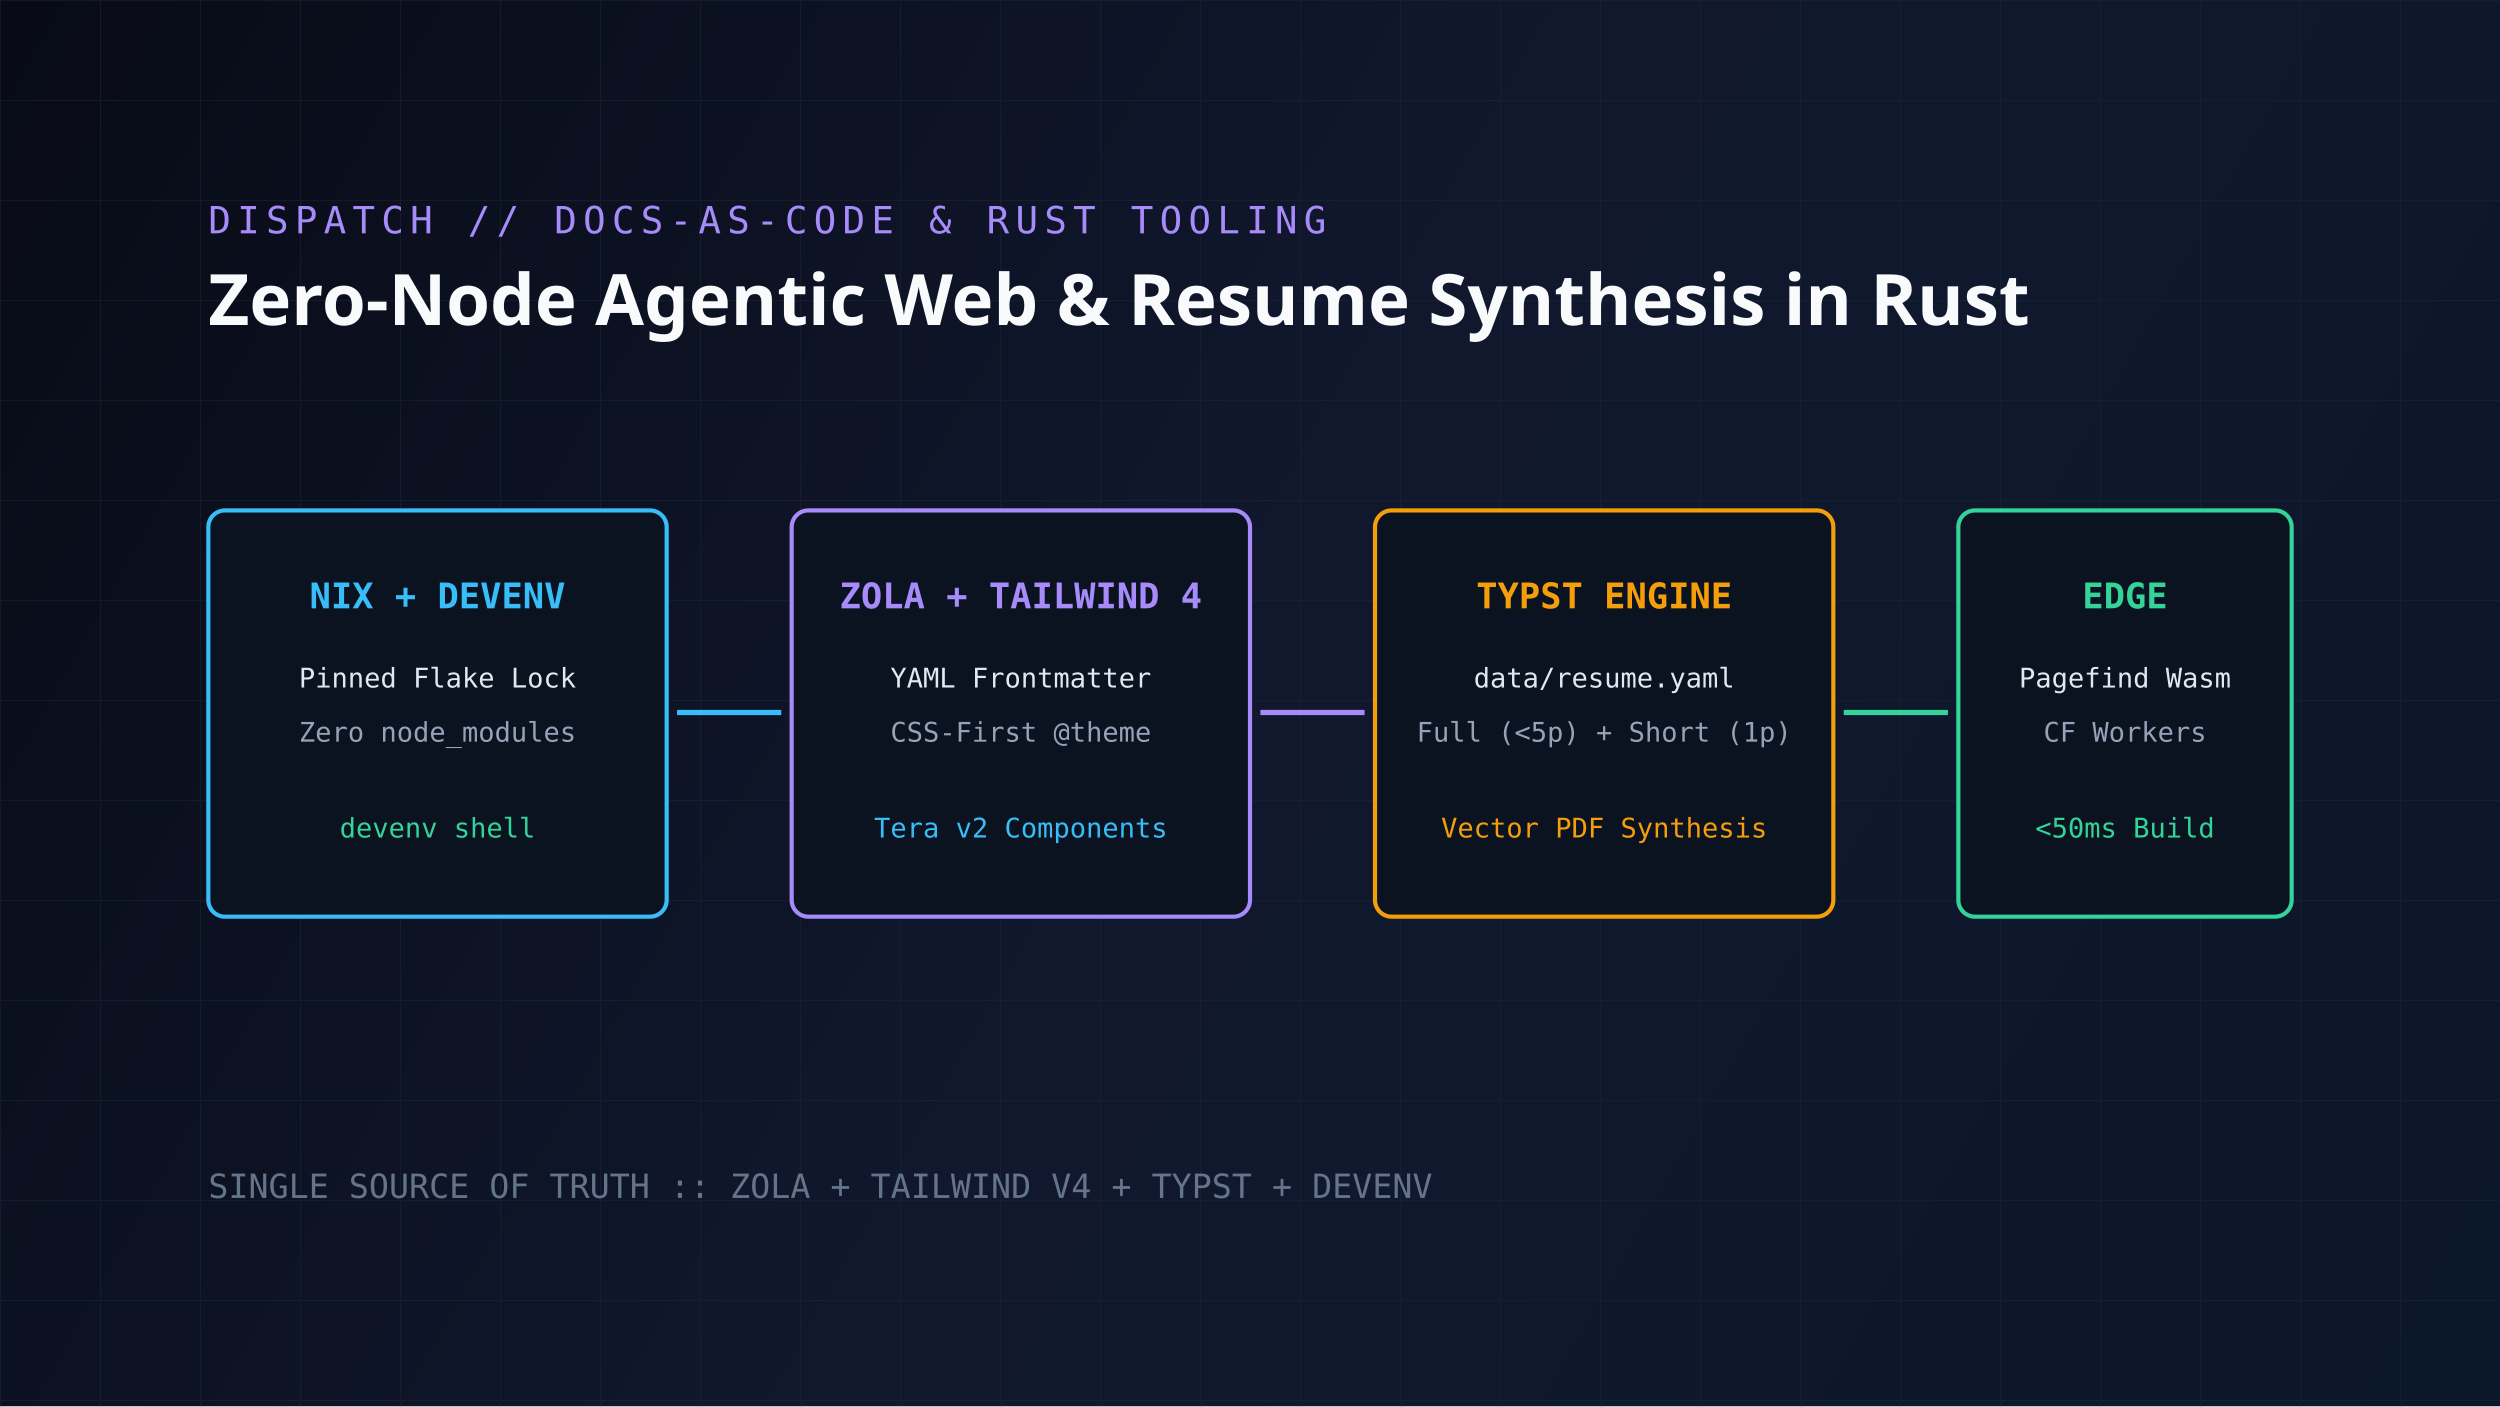
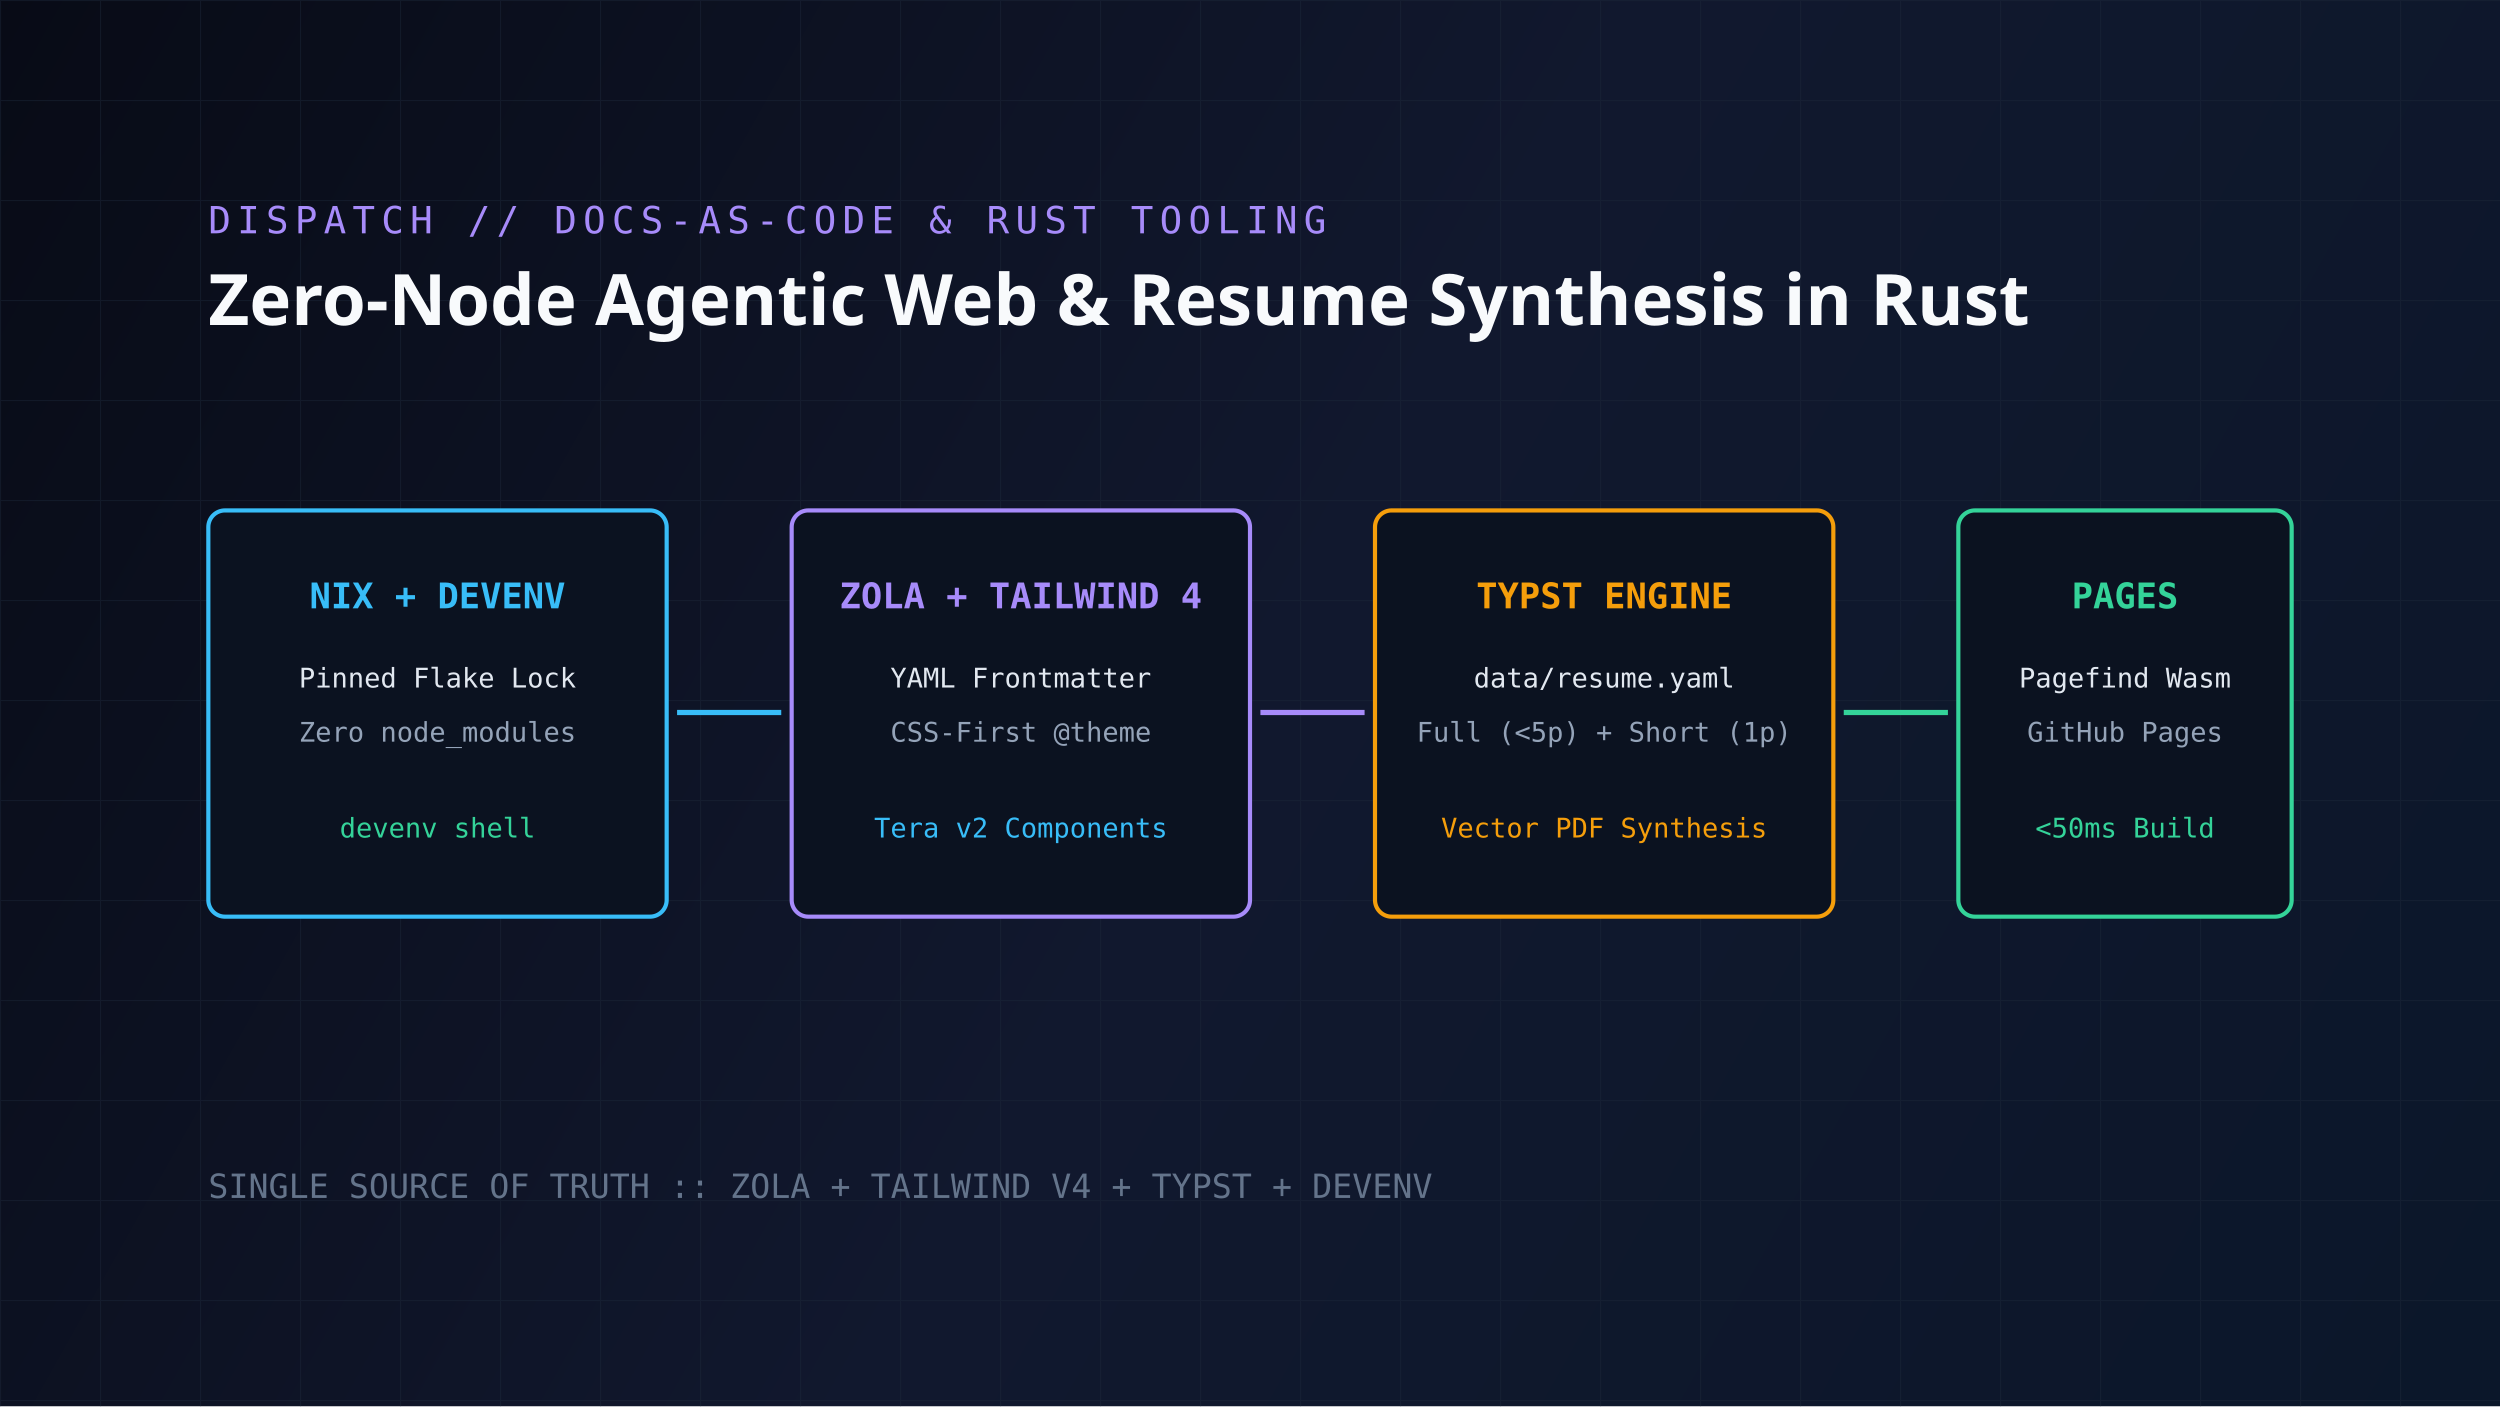
<svg xmlns="http://www.w3.org/2000/svg" viewBox="0 0 1200 675" fill="none">
  <defs>
    <linearGradient id="g3" x1="0" y1="0" x2="1200" y2="675" gradientUnits="userSpaceOnUse">
      <stop offset="0%" stop-color="#080B16" />
      <stop offset="50%" stop-color="#11182E" />
      <stop offset="100%" stop-color="#0B172A" />
    </linearGradient>
    <pattern id="p3" width="48" height="48" patternUnits="userSpaceOnUse">
      <path d="M 48 0 L 0 0 0 48" fill="none" stroke="#1E293B" stroke-width="1" stroke-opacity="0.45" />
    </pattern>
  </defs>
  <rect width="1200" height="675" fill="url(#g3)" />
  <rect width="1200" height="675" fill="url(#p3)" />
  <rect x="100" y="245" width="220" height="195" rx="8" fill="#0B1220" stroke="#38BDF8" stroke-width="2" />
  <text x="210" y="292" text-anchor="middle" fill="#38BDF8" font-family="monospace" font-size="17" font-weight="bold">NIX + DEVENV</text>
  <text x="210" y="330" text-anchor="middle" fill="#E2E8F0" font-family="monospace" font-size="13">Pinned Flake Lock</text>
  <text x="210" y="356" text-anchor="middle" fill="#94A3B8" font-family="monospace" font-size="13">Zero node_modules</text>
  <text x="210" y="402" text-anchor="middle" fill="#34D399" font-family="monospace" font-size="13">devenv shell</text>
  <path d="M325 342H375" stroke="#38BDF8" stroke-width="2.5" />
  <rect x="380" y="245" width="220" height="195" rx="8" fill="#0B1220" stroke="#A78BFA" stroke-width="2" />
  <text x="490" y="292" text-anchor="middle" fill="#A78BFA" font-family="monospace" font-size="17" font-weight="bold">ZOLA + TAILWIND 4</text>
  <text x="490" y="330" text-anchor="middle" fill="#E2E8F0" font-family="monospace" font-size="13">YAML Frontmatter</text>
  <text x="490" y="356" text-anchor="middle" fill="#94A3B8" font-family="monospace" font-size="13">CSS-First @theme</text>
  <text x="490" y="402" text-anchor="middle" fill="#38BDF8" font-family="monospace" font-size="13">Tera v2 Components</text>
  <path d="M605 342H655" stroke="#A78BFA" stroke-width="2.5" />
  <rect x="660" y="245" width="220" height="195" rx="8" fill="#0B1220" stroke="#F59E0B" stroke-width="2" />
  <text x="770" y="292" text-anchor="middle" fill="#F59E0B" font-family="monospace" font-size="17" font-weight="bold">TYPST ENGINE</text>
  <text x="770" y="330" text-anchor="middle" fill="#E2E8F0" font-family="monospace" font-size="13">data/resume.yaml</text>
  <text x="770" y="356" text-anchor="middle" fill="#94A3B8" font-family="monospace" font-size="13">Full (&lt;5p) + Short (1p)</text>
  <text x="770" y="402" text-anchor="middle" fill="#F59E0B" font-family="monospace" font-size="13">Vector PDF Synthesis</text>
  <path d="M885 342H935" stroke="#34D399" stroke-width="2.5" />
  <rect x="940" y="245" width="160" height="195" rx="8" fill="#0B1220" stroke="#34D399" stroke-width="2" />
-   <text x="1020" y="292" text-anchor="middle" fill="#34D399" font-family="monospace" font-size="17" font-weight="bold">EDGE</text>
+   <text x="1020" y="292" text-anchor="middle" fill="#34D399" font-family="monospace" font-size="17" font-weight="bold">PAGES</text>
  <text x="1020" y="330" text-anchor="middle" fill="#E2E8F0" font-family="monospace" font-size="13">Pagefind Wasm</text>
-   <text x="1020" y="356" text-anchor="middle" fill="#94A3B8" font-family="monospace" font-size="13">CF Workers</text>
+   <text x="1020" y="356" text-anchor="middle" fill="#94A3B8" font-family="monospace" font-size="13">GitHub Pages</text>
  <text x="1020" y="402" text-anchor="middle" fill="#34D399" font-family="monospace" font-size="13">&lt;50ms Build</text>
  <text x="100" y="112" fill="#A78BFA" font-family="monospace" font-size="18" letter-spacing="3">DISPATCH // DOCS-AS-CODE &amp; RUST TOOLING</text>
  <text x="100" y="156" fill="#F8FAFC" font-family="sans-serif" font-size="34" font-weight="700">Zero-Node Agentic Web &amp; Resume Synthesis in Rust</text>
  <text x="100" y="575" fill="#64748B" font-family="monospace" font-size="16">SINGLE SOURCE OF TRUTH :: ZOLA + TAILWIND V4 + TYPST + DEVENV</text>
</svg>
